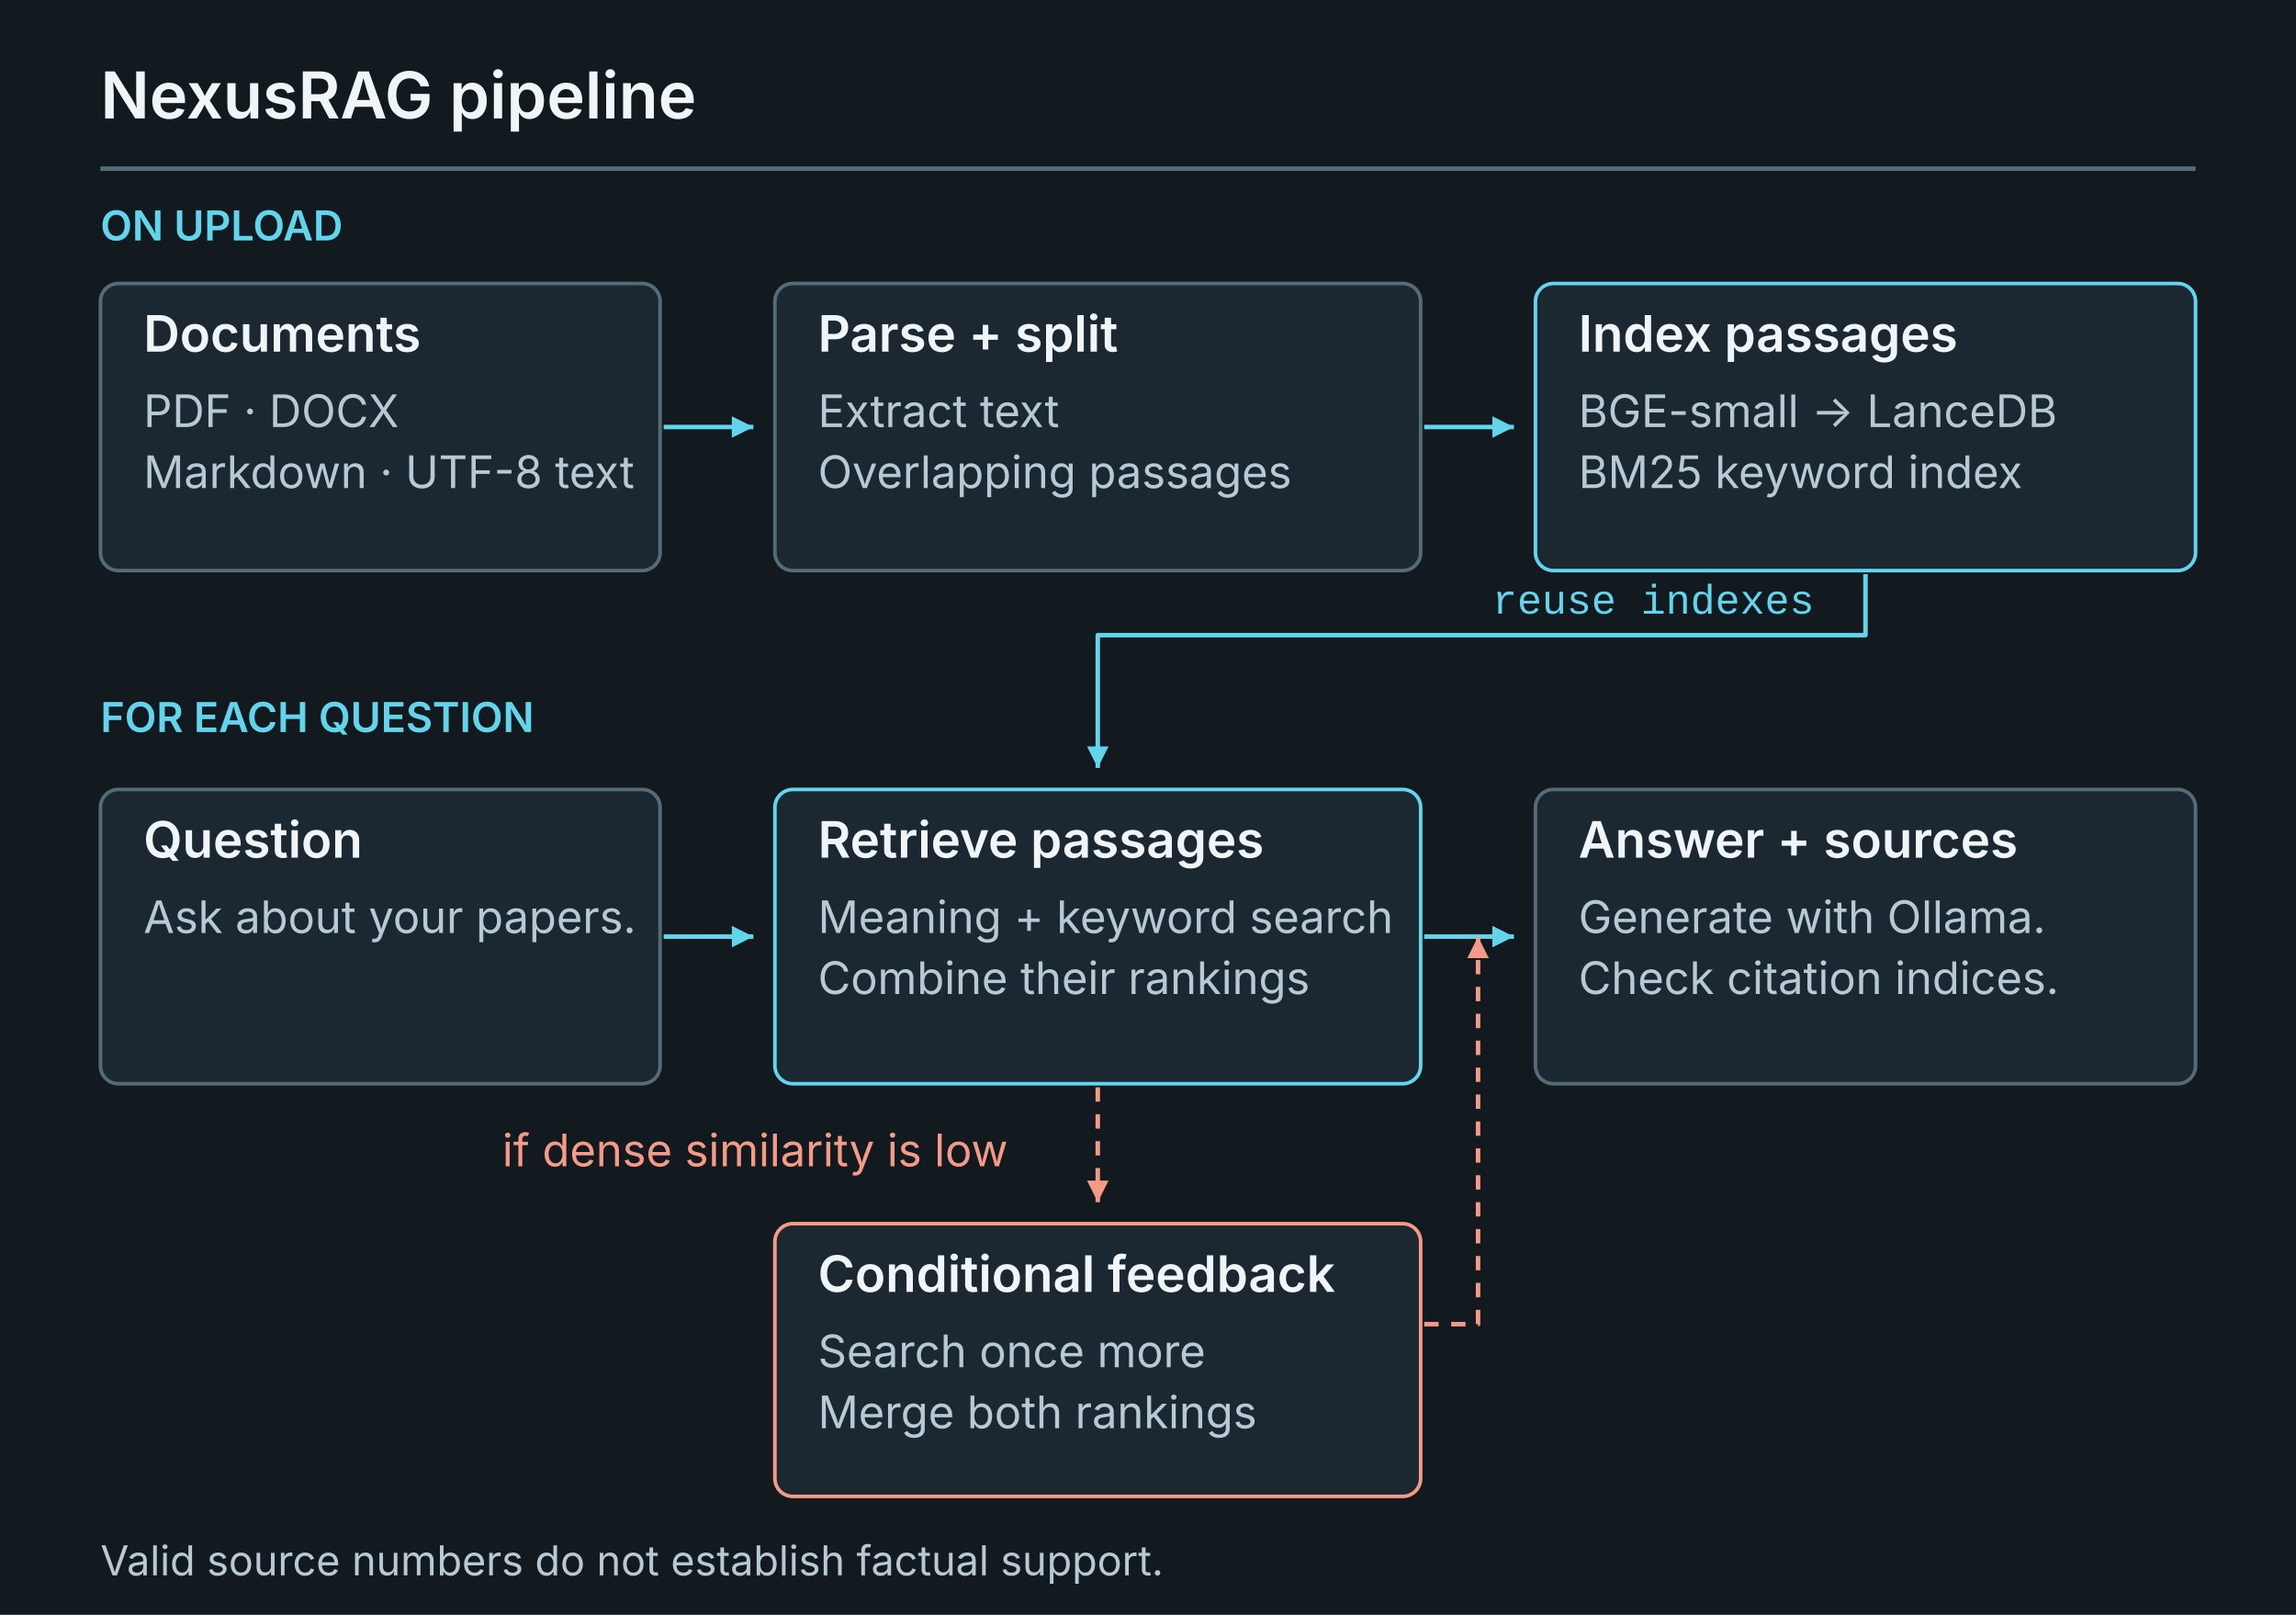
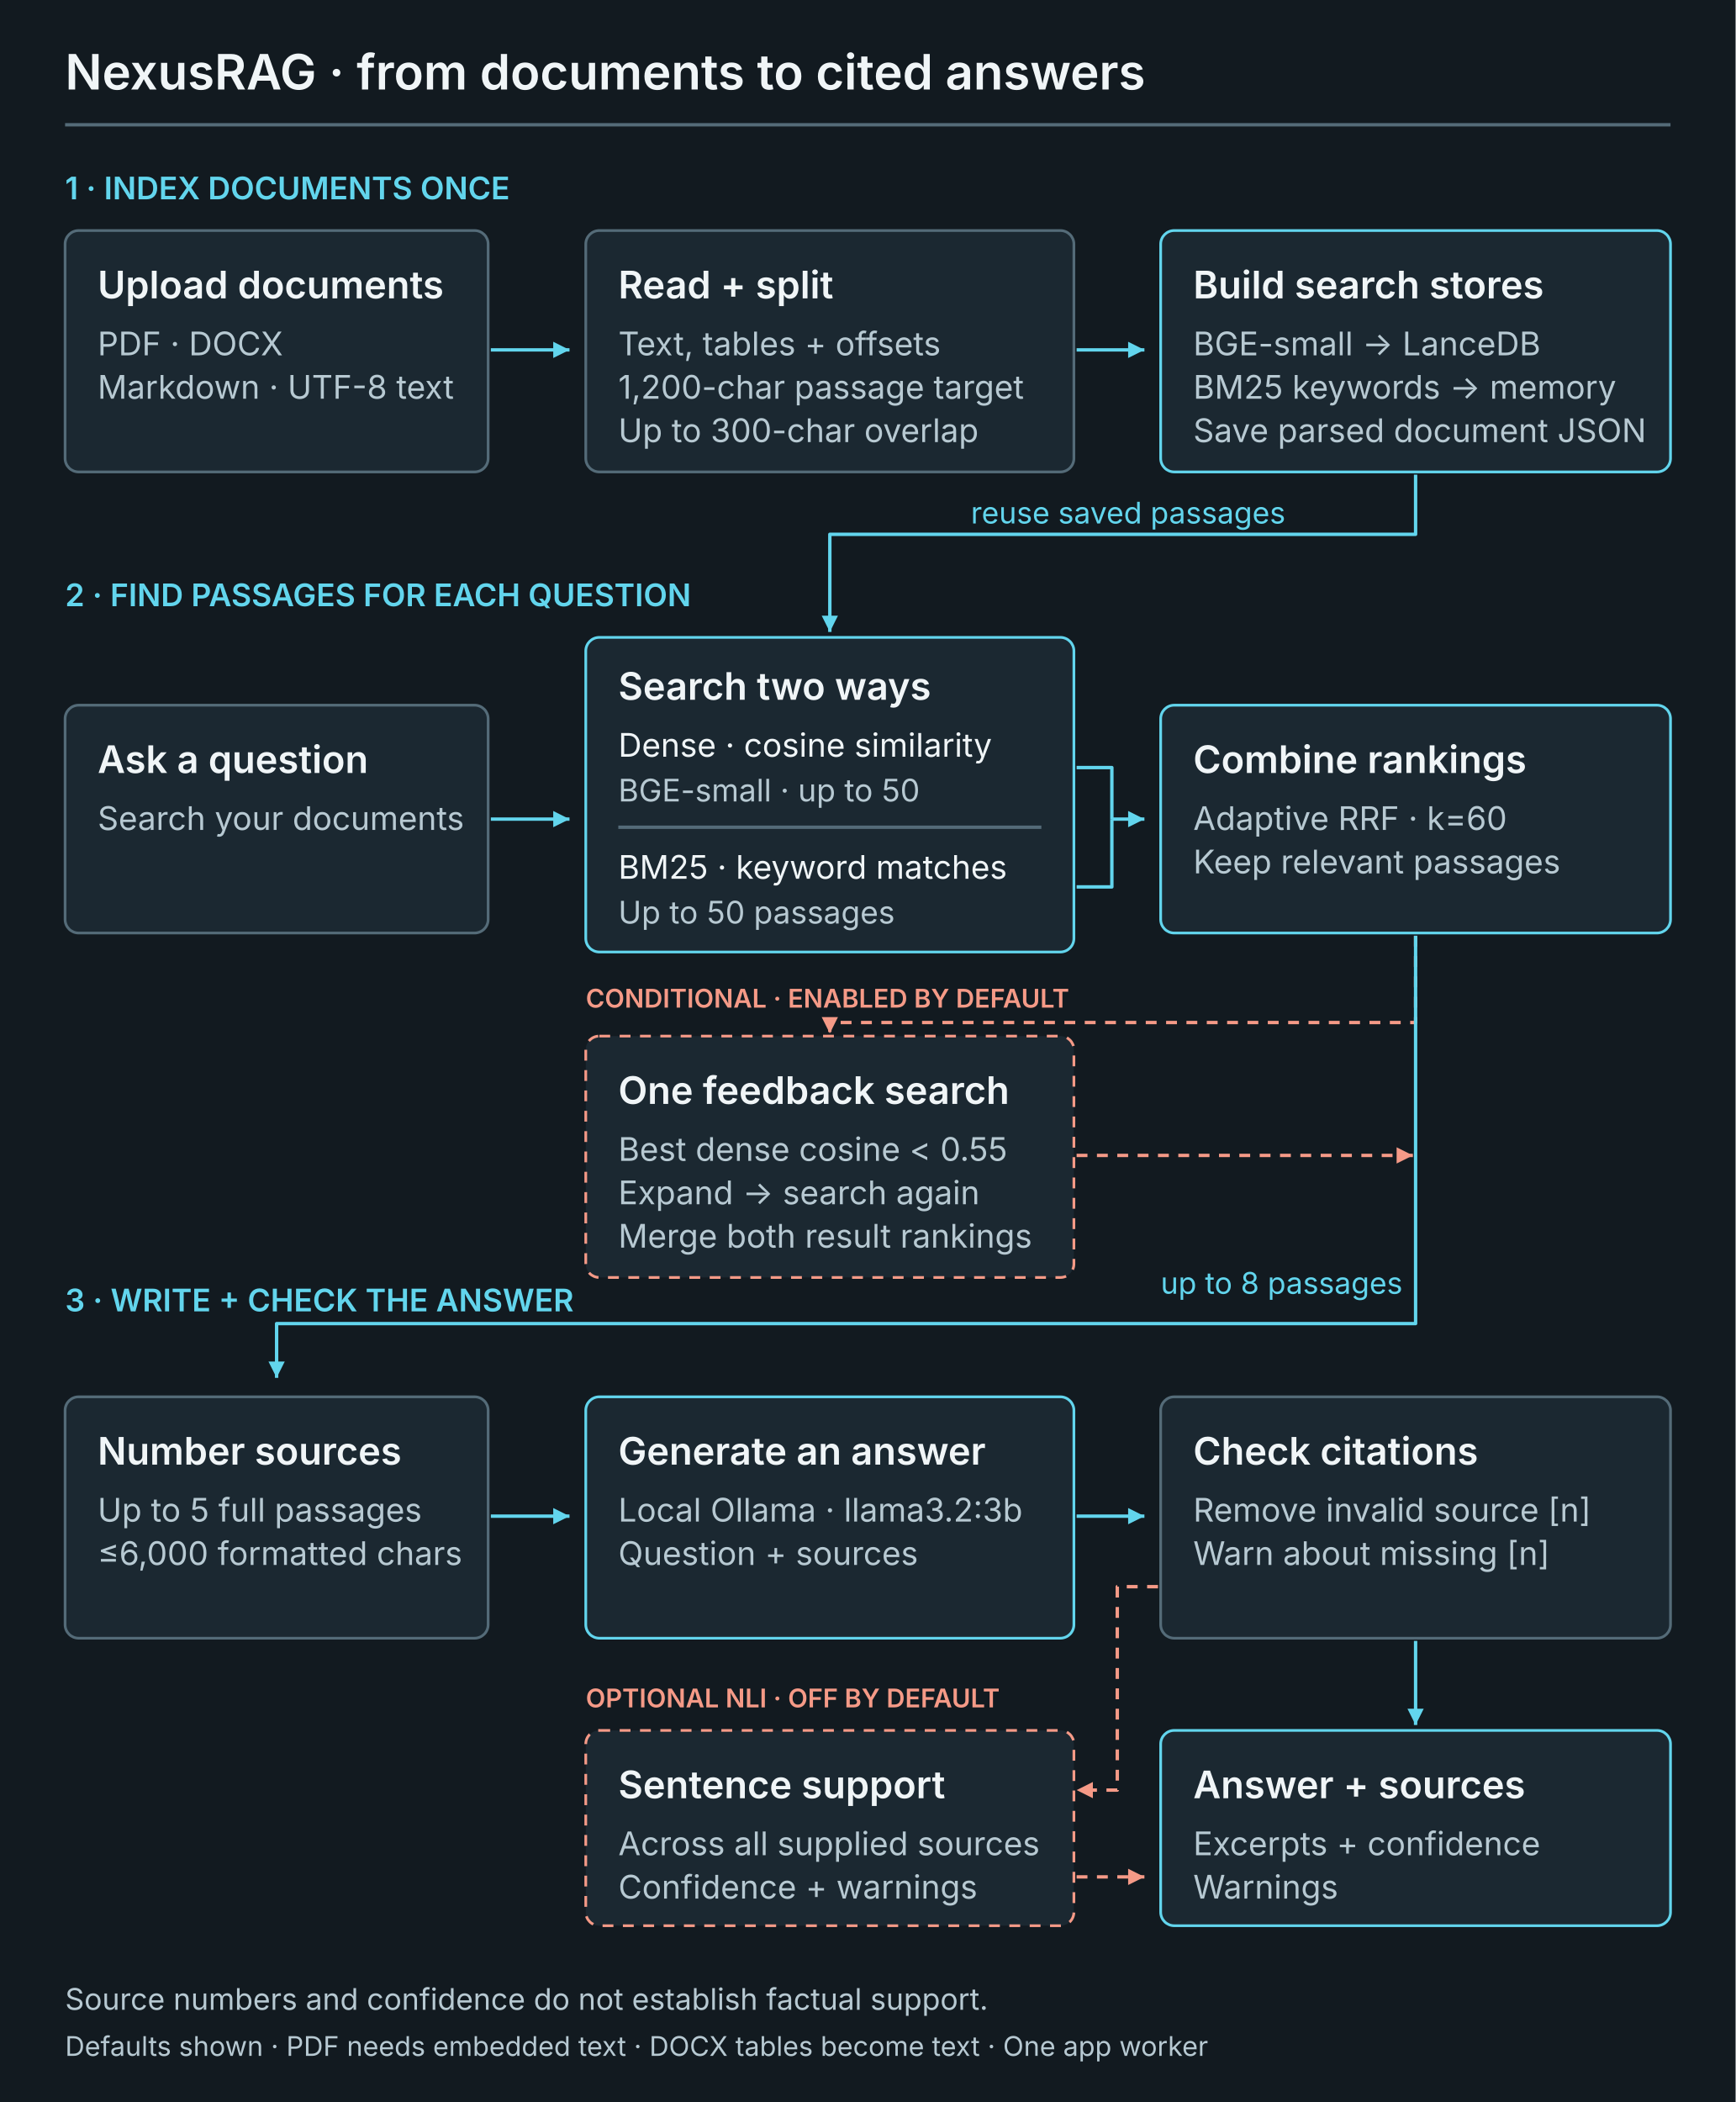
- <svg xmlns="http://www.w3.org/2000/svg" width="1280" height="900" viewBox="0 0 1280 900" role="img" aria-labelledby="pipeline-title pipeline-description">
-   <defs>
-     <style>text { font-family: Inter, Arial, sans-serif; } .mono { font-family: "IBM Plex Mono", "Courier New", monospace; }</style>
-   </defs>
-   <rect width="1280" height="900" fill="#121A20" />
-   <text data-name="Figure title" x="56" y="66" font-size="36" font-weight="600" fill="#F0F5F7">NexusRAG pipeline</text>
-   <path data-name="Title rule" d="M56 94 L1224 94" fill="none" stroke="#546B78" stroke-width="2.5" stroke-linejoin="round" />
-   <text data-name="Upload lane" x="56" y="134" font-size="23" font-weight="600" fill="#62D5ED">ON UPLOAD</text>
-   <rect id="pipeline-shape-3" data-name="Documents" x="56" y="158" width="312" height="160" rx="10" fill="#1B2831" stroke="#546B78" stroke-width="2" />
-   <text data-name="Documents title" x="80" y="196" font-size="28" font-weight="600" fill="#F0F5F7">Documents</text>
-   <text data-name="Documents detail 1" x="80" y="238" font-size="25" font-weight="400" fill="#B7C9D2">PDF · DOCX</text>
-   <text data-name="Documents detail 2" x="80" y="272" font-size="25" font-weight="400" fill="#B7C9D2">Markdown · UTF-8 text</text>
-   <rect id="pipeline-shape-7" data-name="Parse and split" x="432" y="158" width="360" height="160" rx="10" fill="#1B2831" stroke="#546B78" stroke-width="2" />
-   <text data-name="Parse and split title" x="456" y="196" font-size="28" font-weight="600" fill="#F0F5F7">Parse + split</text>
-   <text data-name="Parse and split detail 1" x="456" y="238" font-size="25" font-weight="400" fill="#B7C9D2">Extract text</text>
-   <text data-name="Parse and split detail 2" x="456" y="272" font-size="25" font-weight="400" fill="#B7C9D2">Overlapping passages</text>
-   <rect id="pipeline-shape-11" data-name="Passage indexes" x="856" y="158" width="368" height="160" rx="10" fill="#1B2831" stroke="#62D5ED" stroke-width="2" />
-   <text data-name="Passage indexes title" x="880" y="196" font-size="28" font-weight="600" fill="#F0F5F7">Index passages</text>
-   <text data-name="Passage indexes detail 1" x="880" y="238" font-size="25" font-weight="400" fill="#B7C9D2">BGE-small → LanceDB</text>
-   <text data-name="Passage indexes detail 2" x="880" y="272" font-size="25" font-weight="400" fill="#B7C9D2">BM25 keyword index</text>
-   <path data-name="Documents to parsing" d="M370 238 L420 238" fill="none" stroke="#62D5ED" stroke-width="2.5" stroke-linejoin="round" />
-   <polygon points="420,238 408,232 408,244" fill="#62D5ED" />
-   <path data-name="Parsing to indexes" d="M794 238 L844 238" fill="none" stroke="#62D5ED" stroke-width="2.5" stroke-linejoin="round" />
-   <polygon points="844,238 832,232 832,244" fill="#62D5ED" />
-   <path data-name="Reuse indexes" d="M1040 320 L1040 354 L612 354 L612 428" fill="none" stroke="#62D5ED" stroke-width="2.5" stroke-linejoin="round" />
-   <polygon points="612,428 606,416 618,416" fill="#62D5ED" />
-   <text data-name="Reuse label" x="832" y="342" font-size="23" font-weight="400" fill="#62D5ED" class="mono">reuse indexes</text>
-   <text data-name="Question lane" x="56" y="408" font-size="23" font-weight="600" fill="#62D5ED">FOR EACH QUESTION</text>
-   <rect id="pipeline-shape-20" data-name="Question" x="56" y="440" width="312" height="164" rx="10" fill="#1B2831" stroke="#546B78" stroke-width="2" />
-   <text data-name="Question title" x="80" y="478" font-size="28" font-weight="600" fill="#F0F5F7">Question</text>
-   <text data-name="Question detail 1" x="80" y="520" font-size="25" font-weight="400" fill="#B7C9D2">Ask about your papers.</text>
-   <rect id="pipeline-shape-23" data-name="Retrieve passages" x="432" y="440" width="360" height="164" rx="10" fill="#1B2831" stroke="#62D5ED" stroke-width="2" />
-   <text data-name="Retrieve passages title" x="456" y="478" font-size="28" font-weight="600" fill="#F0F5F7">Retrieve passages</text>
-   <text data-name="Retrieve passages detail 1" x="456" y="520" font-size="25" font-weight="400" fill="#B7C9D2">Meaning + keyword search</text>
-   <text data-name="Retrieve passages detail 2" x="456" y="554" font-size="25" font-weight="400" fill="#B7C9D2">Combine their rankings</text>
-   <rect id="pipeline-shape-27" data-name="Answer and sources" x="856" y="440" width="368" height="164" rx="10" fill="#1B2831" stroke="#546B78" stroke-width="2" />
-   <text data-name="Answer and sources title" x="880" y="478" font-size="28" font-weight="600" fill="#F0F5F7">Answer + sources</text>
-   <text data-name="Answer and sources detail 1" x="880" y="520" font-size="25" font-weight="400" fill="#B7C9D2">Generate with Ollama.</text>
-   <text data-name="Answer and sources detail 2" x="880" y="554" font-size="25" font-weight="400" fill="#B7C9D2">Check citation indices.</text>
-   <path data-name="Question to retrieval" d="M370 522 L420 522" fill="none" stroke="#62D5ED" stroke-width="2.5" stroke-linejoin="round" />
-   <polygon points="420,522 408,516 408,528" fill="#62D5ED" />
-   <path data-name="Retrieval to answer" d="M794 522 L844 522" fill="none" stroke="#62D5ED" stroke-width="2.5" stroke-linejoin="round" />
-   <polygon points="844,522 832,516 832,528" fill="#62D5ED" />
-   <text data-name="Feedback gate" x="280" y="650" font-size="25" font-weight="400" fill="#F59A87">if dense similarity is low</text>
-   <rect id="pipeline-shape-34" data-name="Conditional feedback" x="432" y="682" width="360" height="152" rx="10" fill="#1B2831" stroke="#F59A87" stroke-width="2" />
-   <text data-name="Conditional feedback title" x="456" y="720" font-size="28" font-weight="600" fill="#F0F5F7">Conditional feedback</text>
-   <text data-name="Conditional feedback detail 1" x="456" y="762" font-size="25" font-weight="400" fill="#B7C9D2">Search once more</text>
-   <text data-name="Conditional feedback detail 2" x="456" y="796" font-size="25" font-weight="400" fill="#B7C9D2">Merge both rankings</text>
-   <path data-name="Feedback branch" d="M612 606 L612 670" fill="none" stroke="#F59A87" stroke-width="2.5" stroke-linejoin="round" stroke-dasharray="8 7" />
-   <polygon points="612,670 606,658 618,658" fill="#F59A87" />
-   <path data-name="Merged feedback to generation" d="M794 738 L824 738 L824 522" fill="none" stroke="#F59A87" stroke-width="2.5" stroke-linejoin="round" stroke-dasharray="8 7" />
-   <polygon points="824,522 818,534 830,534" fill="#F59A87" />
-   <text data-name="Scope note" x="56" y="878" font-size="23" font-weight="400" fill="#B7C9D2">Valid source numbers do not establish factual support.</text>
+ <svg xmlns="http://www.w3.org/2000/svg" width="1280" height="1550" viewBox="0 0 1280 1550" role="img" aria-labelledby="pipeline-title pipeline-description">
+   <style>text { font-family: Inter, Arial, sans-serif; }</style>
+   <rect width="1280" height="1550" fill="#121A20" />
+   <text data-name="Figure title" x="48" y="66" font-size="36" font-weight="600" fill="#F0F5F7">NexusRAG · from documents to cited answers</text>
+   <path data-name="Title rule" d="M48 92 L1232 92" fill="none" stroke="#546B78" stroke-width="2.5" stroke-linejoin="round" />
+   <text data-name="Upload lane" x="48" y="147" font-size="23" font-weight="600" fill="#62D5ED">1 · INDEX DOCUMENTS ONCE</text>
+   <rect data-name="Documents" x="48" y="170" width="312" height="178" rx="10" fill="#1B2831" stroke="#546B78" stroke-width="2" />
+   <text data-name="Documents title" x="72" y="220" font-size="28" font-weight="600" fill="#F0F5F7">Upload documents</text>
+   <text data-name="Documents detail 1" x="72" y="262" font-size="24" font-weight="400" fill="#B7C9D2">PDF · DOCX</text>
+   <text data-name="Documents detail 2" x="72" y="294" font-size="24" font-weight="400" fill="#B7C9D2">Markdown · UTF-8 text</text>
+   <rect data-name="Text and passages" x="432" y="170" width="360" height="178" rx="10" fill="#1B2831" stroke="#546B78" stroke-width="2" />
+   <text data-name="Text and passages title" x="456" y="220" font-size="28" font-weight="600" fill="#F0F5F7">Read + split</text>
+   <text data-name="Text and passages detail 1" x="456" y="262" font-size="24" font-weight="400" fill="#B7C9D2">Text, tables + offsets</text>
+   <text data-name="Text and passages detail 2" x="456" y="294" font-size="24" font-weight="400" fill="#B7C9D2">1,200-char passage target</text>
+   <text data-name="Text and passages detail 3" x="456" y="326" font-size="24" font-weight="400" fill="#B7C9D2">Up to 300-char overlap</text>
+   <rect data-name="Passage stores" x="856" y="170" width="376" height="178" rx="10" fill="#1B2831" stroke="#62D5ED" stroke-width="2" />
+   <text data-name="Passage stores title" x="880" y="220" font-size="28" font-weight="600" fill="#F0F5F7">Build search stores</text>
+   <text data-name="Passage stores detail 1" x="880" y="262" font-size="24" font-weight="400" fill="#B7C9D2">BGE-small → LanceDB</text>
+   <text data-name="Passage stores detail 2" x="880" y="294" font-size="24" font-weight="400" fill="#B7C9D2">BM25 keywords → memory</text>
+   <text data-name="Passage stores detail 3" x="880" y="326" font-size="24" font-weight="400" fill="#B7C9D2">Save parsed document JSON</text>
+   <path data-name="Upload to parsing" d="M362 258 L420 258" fill="none" stroke="#62D5ED" stroke-width="2.5" stroke-linejoin="round" />
+   <polygon data-name="Upload to parsing arrowhead" points="420,258 408,264 408,252" fill="#62D5ED" />
+   <path data-name="Passages to stores" d="M794 258 L844 258" fill="none" stroke="#62D5ED" stroke-width="2.5" stroke-linejoin="round" />
+   <polygon data-name="Passages to stores arrowhead" points="844,258 832,264 832,252" fill="#62D5ED" />
+   <path data-name="Stored passages to search" d="M1044 350 L1044 394 L612 394 L612 466" fill="none" stroke="#62D5ED" stroke-width="2.5" stroke-linejoin="round" />
+   <polygon data-name="Stored passages to search arrowhead" points="612,466 606,454 618,454" fill="#62D5ED" />
+   <text data-name="Reuse label" x="716" y="386" font-size="22" font-weight="400" fill="#62D5ED">reuse saved passages</text>
+   <text data-name="Question lane" x="48" y="447" font-size="23" font-weight="600" fill="#62D5ED">2 · FIND PASSAGES FOR EACH QUESTION</text>
+   <rect data-name="Question" x="48" y="520" width="312" height="168" rx="10" fill="#1B2831" stroke="#546B78" stroke-width="2" />
+   <text data-name="Question title" x="72" y="570" font-size="28" font-weight="600" fill="#F0F5F7">Ask a question</text>
+   <text data-name="Question detail 1" x="72" y="612" font-size="24" font-weight="400" fill="#B7C9D2">Search your documents</text>
+   <rect data-name="Parallel search" x="432" y="470" width="360" height="232" rx="10" fill="#1B2831" stroke="#62D5ED" stroke-width="2" />
+   <text data-name="Search title" x="456" y="516" font-size="28" font-weight="600" fill="#F0F5F7">Search two ways</text>
+   <text data-name="Dense label" x="456" y="558" font-size="24" font-weight="400" fill="#F0F5F7">Dense · cosine similarity</text>
+   <text data-name="Dense depth" x="456" y="591" font-size="23" font-weight="400" fill="#B7C9D2">BGE-small · up to 50</text>
+   <path data-name="Search divider" d="M456 610 L768 610" fill="none" stroke="#546B78" stroke-width="2.5" stroke-linejoin="round" />
+   <text data-name="BM25 label" x="456" y="648" font-size="24" font-weight="400" fill="#F0F5F7">BM25 · keyword matches</text>
+   <text data-name="BM25 depth" x="456" y="681" font-size="23" font-weight="400" fill="#B7C9D2">Up to 50 passages</text>
+   <rect data-name="Rank fusion" x="856" y="520" width="376" height="168" rx="10" fill="#1B2831" stroke="#62D5ED" stroke-width="2" />
+   <text data-name="Rank fusion title" x="880" y="570" font-size="28" font-weight="600" fill="#F0F5F7">Combine rankings</text>
+   <text data-name="Rank fusion detail 1" x="880" y="612" font-size="24" font-weight="400" fill="#B7C9D2">Adaptive RRF · k=60</text>
+   <text data-name="Rank fusion detail 2" x="880" y="644" font-size="24" font-weight="400" fill="#B7C9D2">Keep relevant passages</text>
+   <path data-name="Question to search" d="M362 604 L420 604" fill="none" stroke="#62D5ED" stroke-width="2.5" stroke-linejoin="round" />
+   <polygon data-name="Question to search arrowhead" points="420,604 408,610 408,598" fill="#62D5ED" />
+   <path data-name="Dense to fusion" d="M794 566 L820 566 L820 604" fill="none" stroke="#62D5ED" stroke-width="2.5" stroke-linejoin="round" />
+   <path data-name="BM25 to fusion" d="M794 654 L820 654 L820 604" fill="none" stroke="#62D5ED" stroke-width="2.5" stroke-linejoin="round" />
+   <path data-name="Search ranks to fusion" d="M820 604 L844 604" fill="none" stroke="#62D5ED" stroke-width="2.5" stroke-linejoin="round" />
+   <polygon data-name="Search ranks to fusion arrowhead" points="844,604 832,610 832,598" fill="#62D5ED" />
+   <text data-name="Feedback status" x="432" y="743" font-size="19" font-weight="600" fill="#F59A87">CONDITIONAL · ENABLED BY DEFAULT</text>
+   <rect data-name="Feedback search" x="432" y="764" width="360" height="178" rx="10" fill="#1B2831" stroke="#F59A87" stroke-width="2" stroke-dasharray="8 7" />
+   <text data-name="Feedback search title" x="456" y="814" font-size="28" font-weight="600" fill="#F0F5F7">One feedback search</text>
+   <text data-name="Feedback search detail 1" x="456" y="856" font-size="24" font-weight="400" fill="#B7C9D2">Best dense cosine &lt; 0.55</text>
+   <text data-name="Feedback search detail 2" x="456" y="888" font-size="24" font-weight="400" fill="#B7C9D2">Expand → search again</text>
+   <text data-name="Feedback search detail 3" x="456" y="920" font-size="24" font-weight="400" fill="#B7C9D2">Merge both result rankings</text>
+   <path data-name="Conditional feedback" d="M1044 690 L1044 754 L612 754 L612 762" fill="none" stroke="#F59A87" stroke-width="2.5" stroke-linejoin="round" stroke-dasharray="8 7" />
+   <polygon data-name="Conditional feedback arrowhead" points="612,762 606,750 618,750" fill="#F59A87" />
+   <path data-name="Main selected route" d="M1044 690 L1044 976 L204 976 L204 1016" fill="none" stroke="#62D5ED" stroke-width="2.5" stroke-linejoin="round" />
+   <polygon data-name="Main selected route arrowhead" points="204,1016 198,1004 210,1004" fill="#62D5ED" />
+   <path data-name="Merged feedback route" d="M794 852 L1042 852" fill="none" stroke="#F59A87" stroke-width="2.5" stroke-linejoin="round" stroke-dasharray="8 7" />
+   <polygon data-name="Merged feedback route arrowhead" points="1042,852 1030,858 1030,846" fill="#F59A87" />
+   <text data-name="Selected passage label" x="856" y="954" font-size="22" font-weight="400" fill="#62D5ED">up to 8 passages</text>
+   <text data-name="Answer lane" x="48" y="967" font-size="23" font-weight="600" fill="#62D5ED">3 · WRITE + CHECK THE ANSWER</text>
+   <rect data-name="Numbered sources" x="48" y="1030" width="312" height="178" rx="10" fill="#1B2831" stroke="#546B78" stroke-width="2" />
+   <text data-name="Numbered sources title" x="72" y="1080" font-size="28" font-weight="600" fill="#F0F5F7">Number sources</text>
+   <text data-name="Numbered sources detail 1" x="72" y="1122" font-size="24" font-weight="400" fill="#B7C9D2">Up to 5 full passages</text>
+   <text data-name="Numbered sources detail 2" x="72" y="1154" font-size="24" font-weight="400" fill="#B7C9D2">≤6,000 formatted chars</text>
+   <rect data-name="Ollama generation" x="432" y="1030" width="360" height="178" rx="10" fill="#1B2831" stroke="#62D5ED" stroke-width="2" />
+   <text data-name="Ollama generation title" x="456" y="1080" font-size="28" font-weight="600" fill="#F0F5F7">Generate an answer</text>
+   <text data-name="Ollama generation detail 1" x="456" y="1122" font-size="24" font-weight="400" fill="#B7C9D2">Local Ollama · llama3.2:3b</text>
+   <text data-name="Ollama generation detail 2" x="456" y="1154" font-size="24" font-weight="400" fill="#B7C9D2">Question + sources</text>
+   <rect data-name="Citation checks" x="856" y="1030" width="376" height="178" rx="10" fill="#1B2831" stroke="#546B78" stroke-width="2" />
+   <text data-name="Citation checks title" x="880" y="1080" font-size="28" font-weight="600" fill="#F0F5F7">Check citations</text>
+   <text data-name="Citation checks detail 1" x="880" y="1122" font-size="24" font-weight="400" fill="#B7C9D2">Remove invalid source [n]</text>
+   <text data-name="Citation checks detail 2" x="880" y="1154" font-size="24" font-weight="400" fill="#B7C9D2">Warn about missing [n]</text>
+   <path data-name="Sources to Ollama" d="M362 1118 L420 1118" fill="none" stroke="#62D5ED" stroke-width="2.5" stroke-linejoin="round" />
+   <polygon data-name="Sources to Ollama arrowhead" points="420,1118 408,1124 408,1112" fill="#62D5ED" />
+   <path data-name="Answer to citation checks" d="M794 1118 L844 1118" fill="none" stroke="#62D5ED" stroke-width="2.5" stroke-linejoin="round" />
+   <polygon data-name="Answer to citation checks arrowhead" points="844,1118 832,1124 832,1112" fill="#62D5ED" />
+   <text data-name="NLI status" x="432" y="1259" font-size="19" font-weight="600" fill="#F59A87">OPTIONAL NLI · OFF BY DEFAULT</text>
+   <rect data-name="Sentence support" x="432" y="1276" width="360" height="144" rx="10" fill="#1B2831" stroke="#F59A87" stroke-width="2" stroke-dasharray="8 7" />
+   <text data-name="Sentence support title" x="456" y="1326" font-size="28" font-weight="600" fill="#F0F5F7">Sentence support</text>
+   <text data-name="Sentence support detail 1" x="456" y="1368" font-size="24" font-weight="400" fill="#B7C9D2">Across all supplied sources</text>
+   <text data-name="Sentence support detail 2" x="456" y="1400" font-size="24" font-weight="400" fill="#B7C9D2">Confidence + warnings</text>
+   <rect data-name="Response" x="856" y="1276" width="376" height="144" rx="10" fill="#1B2831" stroke="#62D5ED" stroke-width="2" />
+   <text data-name="Response title" x="880" y="1326" font-size="28" font-weight="600" fill="#F0F5F7">Answer + sources</text>
+   <text data-name="Response detail 1" x="880" y="1368" font-size="24" font-weight="400" fill="#B7C9D2">Excerpts + confidence</text>
+   <text data-name="Response detail 2" x="880" y="1400" font-size="24" font-weight="400" fill="#B7C9D2">Warnings</text>
+   <path data-name="Verified answer to response" d="M1044 1210 L1044 1272" fill="none" stroke="#62D5ED" stroke-width="2.5" stroke-linejoin="round" />
+   <polygon data-name="Verified answer to response arrowhead" points="1044,1272 1038,1260 1050,1260" fill="#62D5ED" />
+   <path data-name="Optional support branch" d="M854 1170 L824 1170 L824 1320 L794 1320" fill="none" stroke="#F59A87" stroke-width="2.5" stroke-linejoin="round" stroke-dasharray="8 7" />
+   <polygon data-name="Optional support branch arrowhead" points="794,1320 806,1314 806,1326" fill="#F59A87" />
+   <path data-name="Support scores to response" d="M794 1384 L844 1384" fill="none" stroke="#F59A87" stroke-width="2.5" stroke-linejoin="round" stroke-dasharray="8 7" />
+   <polygon data-name="Support scores to response arrowhead" points="844,1384 832,1390 832,1378" fill="#F59A87" />
+   <text data-name="Scope note" x="48" y="1482" font-size="22" font-weight="400" fill="#B7C9D2">Source numbers and confidence do not establish factual support.</text>
+   <text data-name="Operating note" x="48" y="1516" font-size="20" font-weight="400" fill="#B7C9D2">Defaults shown · PDF needs embedded text · DOCX tables become text · One app worker</text>
</svg>
